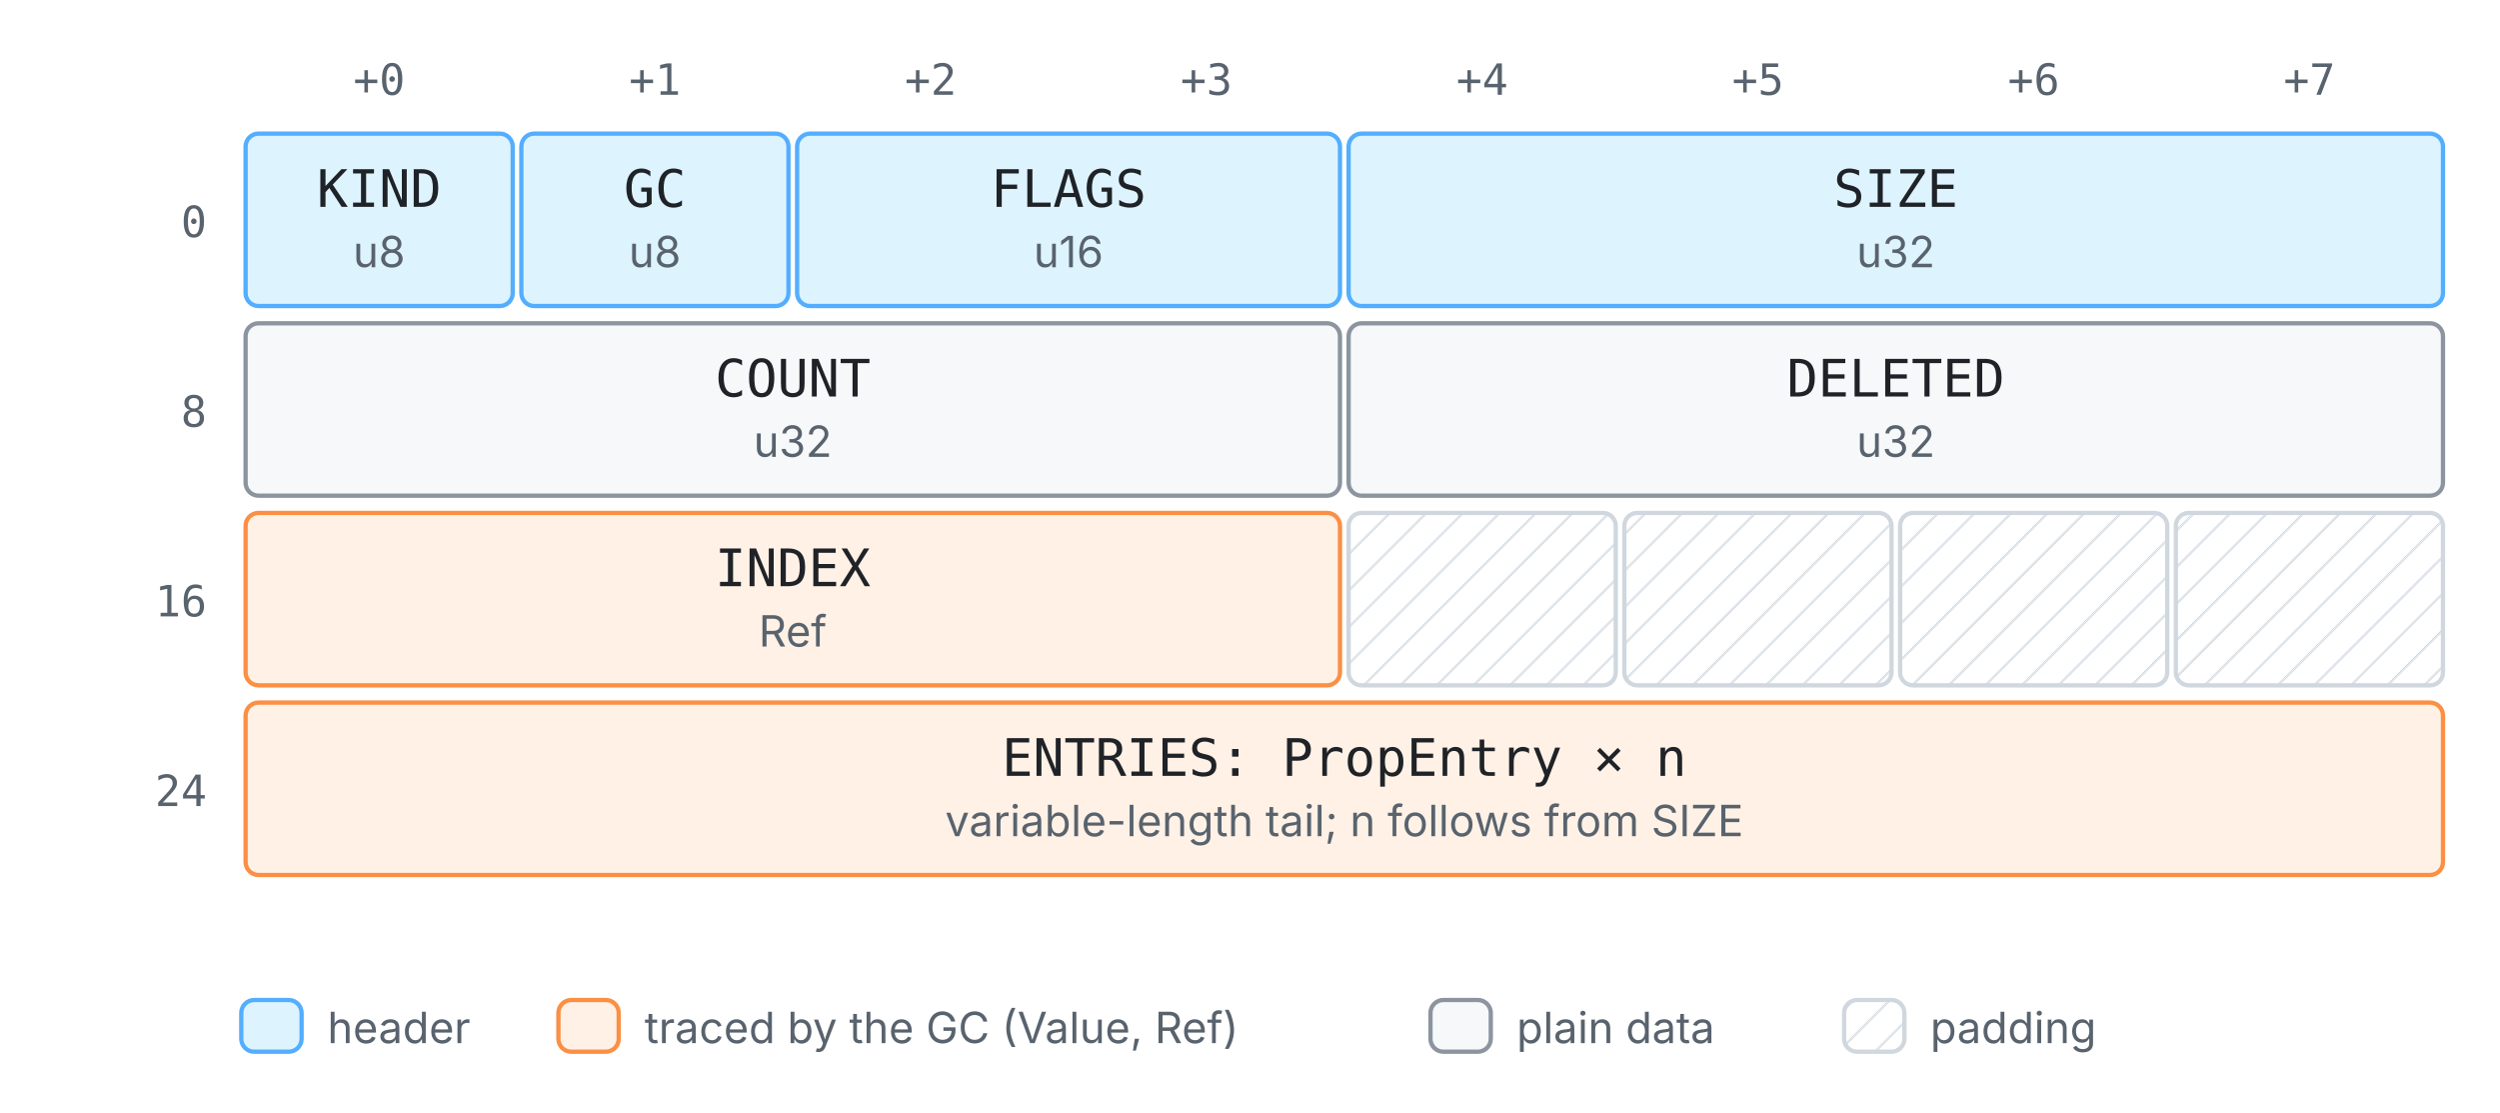
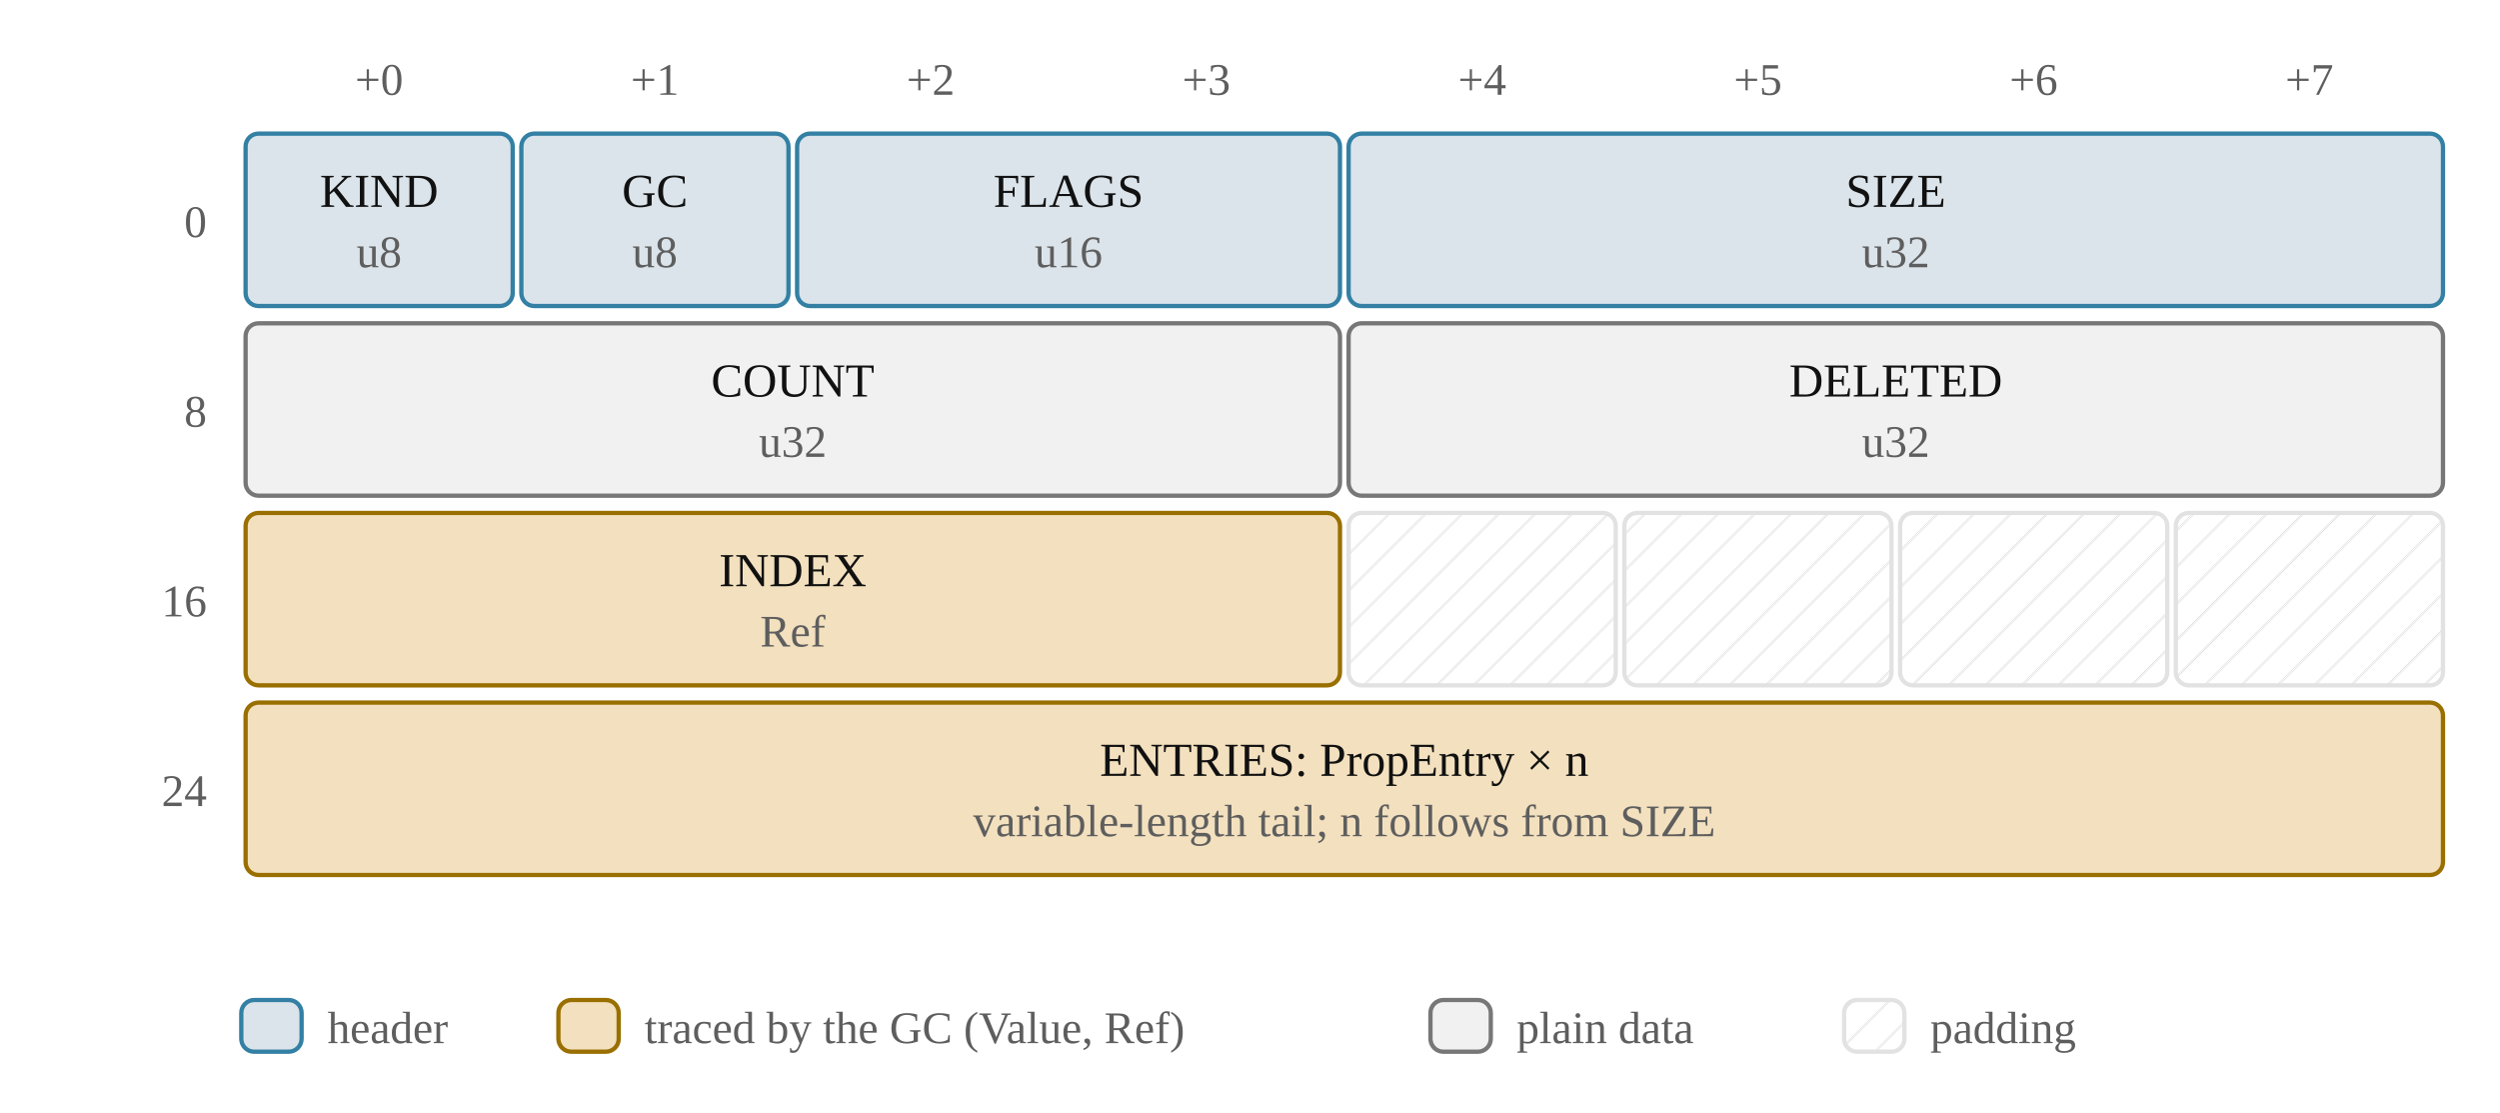
- <svg xmlns="http://www.w3.org/2000/svg" viewBox="0 0 580 258" width="580" height="258" role="img" aria-label="Layout of the PropTable cell">
+ <svg xmlns="http://www.w3.org/2000/svg" class="dg-cell-PropTable" viewBox="0 0 580 258" width="580" height="258" role="img" aria-label="Layout of the PropTable cell">
  <style>
-   text { font-family: ui-sans-serif, system-ui, -apple-system, "Segoe UI", sans-serif; font-size: 12px; fill: #1f2328; }
-   .mono { font-family: ui-monospace, "SF Mono", Menlo, Consolas, monospace; }
-   .small { font-size: 10px; fill: #59636e; }
-   .label { font-weight: 600; }
-   .box { fill: #f6f8fa; stroke: #8c959f; }
-   .hdr { fill: #ddf4ff; stroke: #54aeff; }
-   .traced { fill: #fff1e5; stroke: #fb8f44; }
-   .tag { fill: #fbefff; stroke: #c297ff; }
-   .pad { fill: url(#hatch); stroke: #d0d7de; }
-   .tail { fill: #f6f8fa; stroke: #8c959f; stroke-dasharray: 4 3; }
-   .opt { stroke-dasharray: 3 2; }
-   .rule { stroke: #8c959f; }
-   .hatch { stroke: #d0d7de; }
+   .dg-cell-PropTable text { font-family: var(--semantic-font-family-ui, "Mallos Serif", Georgia, serif); font-size: 12px; fill: var(--semantic-color-text-primary, #111111); }
+   .dg-cell-PropTable .mono { font-family: var(--semantic-font-family-code, "Commit Mono", ui-monospace, Menlo, monospace); font-size: 11px; }
+   .dg-cell-PropTable .small { font-size: 10.5px; fill: var(--semantic-color-text-secondary, #5e5e5e); }
+   .dg-cell-PropTable .label { font-weight: 600; }
+   .dg-cell-PropTable .title { font-weight: 600; font-size: 13px; }
+   .dg-cell-PropTable .box, .dg-cell-PropTable .host { fill: var(--semantic-color-background-surface, #f1f1f1); stroke: var(--semantic-color-border-primary, #777777); }
+   .dg-cell-PropTable .hdr, .dg-cell-PropTable .engine { fill: var(--semantic-color-background-fill-secondary-information, #dbe4ea); stroke: var(--semantic-color-border-information, #3380a4); }
+   .dg-cell-PropTable .traced, .dg-cell-PropTable .arena { fill: var(--semantic-color-background-fill-secondary-warning, #f3e0be); stroke: var(--semantic-color-border-warning, #996f00); }
+   .dg-cell-PropTable .tag { fill: var(--semantic-color-background-fill-secondary-positive, #dae6df); stroke: var(--semantic-color-border-positive, #378960); }
+   .dg-cell-PropTable .cell { fill: var(--semantic-color-background-canvas, #f8f8f8); stroke: var(--semantic-color-border-warning, #996f00); }
+   .dg-cell-PropTable .pad { fill: url(#cell-PropTable-hatch); stroke: var(--semantic-color-border-secondary, #e2e2e2); }
+   .dg-cell-PropTable .tail { fill: var(--semantic-color-background-surface, #f1f1f1); stroke: var(--semantic-color-border-primary, #777777); stroke-dasharray: 4 3; }
+   .dg-cell-PropTable .zero { fill: var(--semantic-color-background-canvas, #f8f8f8); stroke: var(--semantic-color-border-primary, #777777); stroke-dasharray: 4 3; }
+   .dg-cell-PropTable .dead { fill: var(--semantic-color-background-surface, #f1f1f1); stroke: var(--semantic-color-border-secondary, #e2e2e2); stroke-dasharray: 3 2; }
+   .dg-cell-PropTable .opt { stroke-dasharray: 3 2; }
+   .dg-cell-PropTable .rule { stroke: var(--semantic-color-text-secondary, #5e5e5e); stroke-width: 1.2; }
+   .dg-cell-PropTable .dash { stroke: var(--semantic-color-text-secondary, #5e5e5e); stroke-width: 1.2; stroke-dasharray: 4 3; }
+   .dg-cell-PropTable .arrow { stroke: var(--semantic-color-text-secondary, #5e5e5e); fill: none; stroke-width: 1.3; marker-end: url(#cell-PropTable-a); }
+   .dg-cell-PropTable .faint { stroke: var(--semantic-color-border-primary, #777777); fill: none; stroke-width: 1.1; stroke-dasharray: 4 3; marker-end: url(#cell-PropTable-a); }
+   .dg-cell-PropTable .head { fill: var(--semantic-color-text-secondary, #5e5e5e); }
+   .dg-cell-PropTable .hatch { stroke: var(--semantic-color-border-secondary, #e2e2e2); }
  @media (prefers-color-scheme: dark) {
-     text { fill: #e6edf3; }
-     .small { fill: #9198a1; }
-     .box, .tail { fill: #161b22; stroke: #6e7681; }
-     .hdr { fill: #0c2d6b; stroke: #388bfd; }
-     .traced { fill: #3d1d00; stroke: #db6d28; }
-     .tag { fill: #2b1a4a; stroke: #a371f7; }
-     .pad { stroke: #30363d; }
-     .rule { stroke: #6e7681; }
-     .hatch { stroke: #30363d; }
+     .dg-cell-PropTable text { fill: var(--semantic-color-text-primary, #f6f6f6); }
+     .dg-cell-PropTable .small { fill: var(--semantic-color-text-secondary, #ababab); }
+     .dg-cell-PropTable .box, .dg-cell-PropTable .host { fill: var(--semantic-color-background-surface, #2e2e2e); stroke: var(--semantic-color-border-primary, #919191); }
+     .dg-cell-PropTable .hdr, .dg-cell-PropTable .engine { fill: var(--semantic-color-background-fill-secondary-information, #1e313b); stroke: var(--semantic-color-border-information, #4c9bc1); }
+     .dg-cell-PropTable .traced, .dg-cell-PropTable .arena { fill: var(--semantic-color-background-fill-secondary-warning, #3b2b0c); stroke: var(--semantic-color-border-warning, #b8880c); }
+     .dg-cell-PropTable .tag { fill: var(--semantic-color-background-fill-secondary-positive, #1f3328); stroke: var(--semantic-color-border-positive, #4da578); }
+     .dg-cell-PropTable .cell { fill: var(--semantic-color-background-canvas, #161616); stroke: var(--semantic-color-border-warning, #b8880c); }
+     .dg-cell-PropTable .pad { stroke: var(--semantic-color-border-secondary, #464646); }
+     .dg-cell-PropTable .tail { fill: var(--semantic-color-background-surface, #2e2e2e); stroke: var(--semantic-color-border-primary, #919191); }
+     .dg-cell-PropTable .zero { fill: var(--semantic-color-background-canvas, #161616); stroke: var(--semantic-color-border-primary, #919191); }
+     .dg-cell-PropTable .dead { fill: var(--semantic-color-background-surface, #2e2e2e); stroke: var(--semantic-color-border-secondary, #464646); }
+     .dg-cell-PropTable .rule { stroke: var(--semantic-color-text-secondary, #ababab); }
+     .dg-cell-PropTable .dash { stroke: var(--semantic-color-text-secondary, #ababab); }
+     .dg-cell-PropTable .arrow { stroke: var(--semantic-color-text-secondary, #ababab); }
+     .dg-cell-PropTable .faint { stroke: var(--semantic-color-border-primary, #919191); }
+     .dg-cell-PropTable .head { fill: var(--semantic-color-text-secondary, #ababab); }
+     .dg-cell-PropTable .hatch { stroke: var(--semantic-color-border-secondary, #464646); }
  }
</style>
  <defs>
-     <pattern id="hatch" width="6" height="6" patternUnits="userSpaceOnUse" patternTransform="rotate(45)">
+     <pattern id="cell-PropTable-hatch" width="6" height="6" patternUnits="userSpaceOnUse" patternTransform="rotate(45)">
      <line x1="0" y1="0" x2="0" y2="6" class="hatch" />
    </pattern>
+     <marker id="cell-PropTable-a" viewBox="0 0 10 10" refX="9" refY="5" markerWidth="7" markerHeight="7" orient="auto-start-reverse">
+       <path class="head" d="M0 0 L10 5 L0 10 z" />
+     </marker>
  </defs>
  <text class="small mono" x="88" y="22" text-anchor="middle">+0</text>
  <text class="small mono" x="152" y="22" text-anchor="middle">+1</text>
  <text class="small mono" x="216" y="22" text-anchor="middle">+2</text>
  <text class="small mono" x="280" y="22" text-anchor="middle">+3</text>
  <text class="small mono" x="344" y="22" text-anchor="middle">+4</text>
  <text class="small mono" x="408" y="22" text-anchor="middle">+5</text>
  <text class="small mono" x="472" y="22" text-anchor="middle">+6</text>
  <text class="small mono" x="536" y="22" text-anchor="middle">+7</text>
  <text class="small mono" x="48" y="55" text-anchor="end">0</text>
  <text class="small mono" x="48" y="99" text-anchor="end">8</text>
  <text class="small mono" x="48" y="143" text-anchor="end">16</text>
  <text class="small mono" x="48" y="187" text-anchor="end">24</text>
  <rect class="hdr" x="57" y="31" width="62" height="40" rx="3" />
  <text class="mono" x="88" y="48" text-anchor="middle">KIND</text>
  <text class="small" x="88" y="62" text-anchor="middle">u8</text>
  <rect class="hdr" x="121" y="31" width="62" height="40" rx="3" />
  <text class="mono" x="152" y="48" text-anchor="middle">GC</text>
  <text class="small" x="152" y="62" text-anchor="middle">u8</text>
  <rect class="hdr" x="185" y="31" width="126" height="40" rx="3" />
  <text class="mono" x="248" y="48" text-anchor="middle">FLAGS</text>
  <text class="small" x="248" y="62" text-anchor="middle">u16</text>
  <rect class="hdr" x="313" y="31" width="254" height="40" rx="3" />
  <text class="mono" x="440" y="48" text-anchor="middle">SIZE</text>
  <text class="small" x="440" y="62" text-anchor="middle">u32</text>
  <rect class="box" x="57" y="75" width="254" height="40" rx="3" />
  <text class="mono" x="184" y="92" text-anchor="middle">COUNT</text>
  <text class="small" x="184" y="106" text-anchor="middle">u32</text>
  <rect class="box" x="313" y="75" width="254" height="40" rx="3" />
  <text class="mono" x="440" y="92" text-anchor="middle">DELETED</text>
  <text class="small" x="440" y="106" text-anchor="middle">u32</text>
  <rect class="traced" x="57" y="119" width="254" height="40" rx="3" />
  <text class="mono" x="184" y="136" text-anchor="middle">INDEX</text>
  <text class="small" x="184" y="150" text-anchor="middle">Ref</text>
  <rect class="pad" x="313" y="119" width="62" height="40" rx="3" />
  <rect class="pad" x="377" y="119" width="62" height="40" rx="3" />
  <rect class="pad" x="441" y="119" width="62" height="40" rx="3" />
  <rect class="pad" x="505" y="119" width="62" height="40" rx="3" />
  <rect class="traced" x="57" y="163" width="510" height="40" rx="3" />
  <text class="mono" x="312" y="180" text-anchor="middle">ENTRIES: PropEntry × n</text>
  <text class="small" x="312" y="194" text-anchor="middle">variable-length tail; n follows from SIZE</text>
  <rect class="hdr" x="56" y="232" width="14" height="12" rx="3" />
  <text class="small" x="76" y="242" text-anchor="start">header</text>
  <rect class="traced" x="129.6" y="232" width="14" height="12" rx="3" />
  <text class="small" x="149.6" y="242" text-anchor="start">traced by the GC (Value, Ref)</text>
  <rect class="box" x="332" y="232" width="14" height="12" rx="3" />
  <text class="small" x="352" y="242" text-anchor="start">plain data</text>
  <rect class="pad" x="428" y="232" width="14" height="12" rx="3" />
  <text class="small" x="448" y="242" text-anchor="start">padding</text>
</svg>
